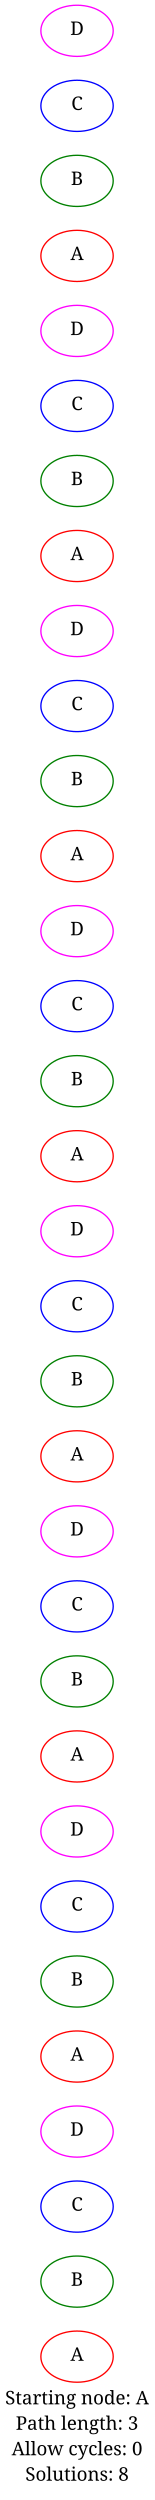
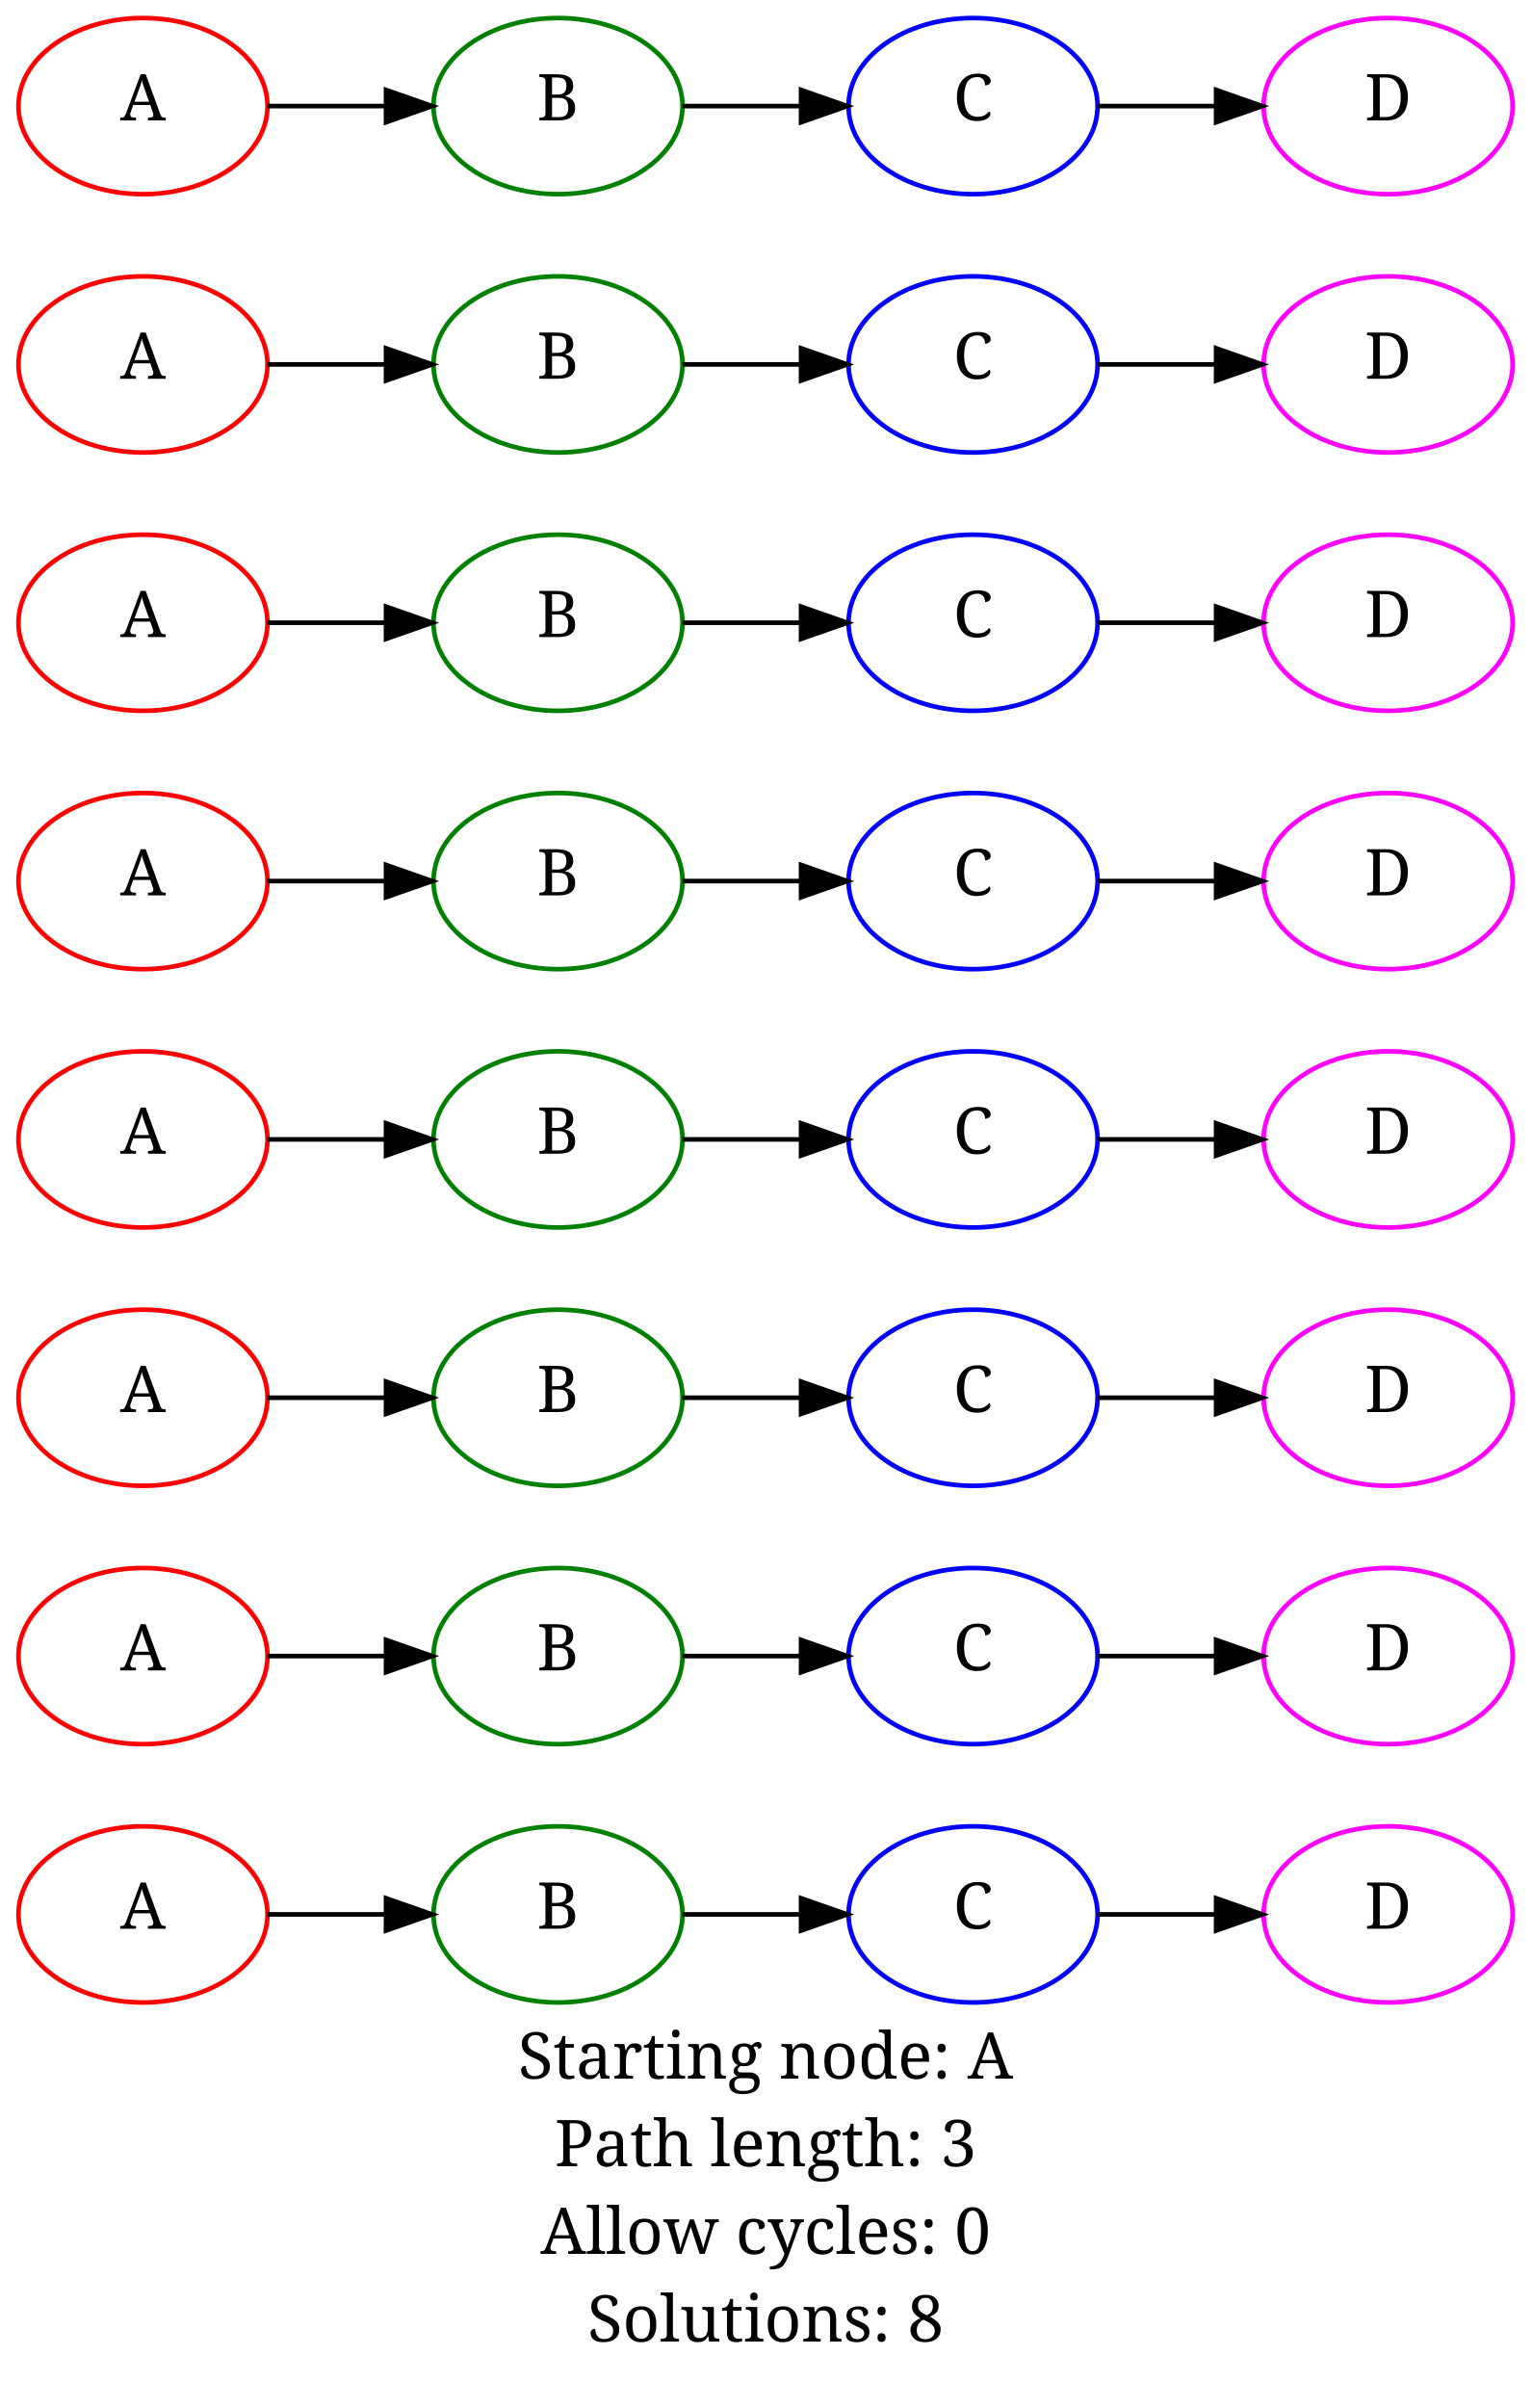
- <svg xmlns="http://www.w3.org/2000/svg" width="115pt" height="1866pt" viewBox="0.00 0.00 115.00 1866.00">
-   <g id="graph1" class="graph" transform="scale(1 1) rotate(0) translate(4 1862)">
-     <polygon fill="white" stroke="white" points="-4,5 -4,-1862 112,-1862 112,5 -4,5" />
-     <text text-anchor="middle" x="53.5" y="-67.4" font-family="Times Roman,serif" font-size="14.00">Starting node: A</text>
-     <text text-anchor="middle" x="53.5" y="-48.4" font-family="Times Roman,serif" font-size="14.00">Path length: 3</text>
-     <text text-anchor="middle" x="53.5" y="-29.4" font-family="Times Roman,serif" font-size="14.00">Allow cycles: 0</text>
-     <text text-anchor="middle" x="53.5" y="-10.4" font-family="Times Roman,serif" font-size="14.00">Solutions: 8</text>
+ <svg xmlns="http://www.w3.org/2000/svg" width="332pt" height="522pt" viewBox="0.00 0.00 332.00 522.00">
+   <g id="graph1" class="graph" transform="scale(1 1) rotate(0) translate(4 518)">
+     <polygon fill="white" stroke="white" points="-4,5 -4,-518 329,-518 329,5 -4,5" />
+     <text text-anchor="middle" x="162" y="-67.4" font-family="Times Roman,serif" font-size="14.00">Starting node: A</text>
+     <text text-anchor="middle" x="162" y="-48.4" font-family="Times Roman,serif" font-size="14.00">Path length: 3</text>
+     <text text-anchor="middle" x="162" y="-29.4" font-family="Times Roman,serif" font-size="14.00">Allow cycles: 0</text>
+     <text text-anchor="middle" x="162" y="-10.4" font-family="Times Roman,serif" font-size="14.00">Solutions: 8</text>
    <g id="node1" class="node">
-       <ellipse fill="none" stroke="red" cx="53.5" cy="-103" rx="27" ry="19.092" />
-       <text text-anchor="middle" x="53.5" y="-99.9" font-family="Times Roman,serif" font-size="14.00">A</text>
+       <ellipse fill="none" stroke="red" cx="27" cy="-103" rx="27" ry="19.092" />
+       <text text-anchor="middle" x="27" y="-99.9" font-family="Times Roman,serif" font-size="14.00">A</text>
    </g>
    <g id="node2" class="node">
-       <ellipse fill="none" stroke="green" cx="53.5" cy="-159" rx="27" ry="19.092" />
-       <text text-anchor="middle" x="53.5" y="-155.9" font-family="Times Roman,serif" font-size="14.00">B</text>
+       <ellipse fill="none" stroke="green" cx="117" cy="-103" rx="27" ry="19.092" />
+       <text text-anchor="middle" x="117" y="-99.9" font-family="Times Roman,serif" font-size="14.00">B</text>
+     </g>
+     <g id="edge2" class="edge">
+       <path fill="none" stroke="black" d="M54.003,-103C62.028,-103 70.966,-103 79.531,-103" />
+       <polygon fill="black" stroke="black" points="79.705,-106.5 89.705,-103 79.705,-99.5 79.705,-106.5" />
    </g>
    <g id="node3" class="node">
-       <ellipse fill="none" stroke="blue" cx="53.5" cy="-215" rx="27" ry="19.092" />
-       <text text-anchor="middle" x="53.5" y="-211.9" font-family="Times Roman,serif" font-size="14.00">C</text>
+       <ellipse fill="none" stroke="blue" cx="207" cy="-103" rx="27" ry="19.092" />
+       <text text-anchor="middle" x="207" y="-99.9" font-family="Times Roman,serif" font-size="14.00">C</text>
+     </g>
+     <g id="edge3" class="edge">
+       <path fill="none" stroke="black" d="M144.003,-103C152.028,-103 160.967,-103 169.531,-103" />
+       <polygon fill="black" stroke="black" points="169.705,-106.5 179.705,-103 169.705,-99.5 169.705,-106.5" />
    </g>
    <g id="node4" class="node">
-       <ellipse fill="none" stroke="magenta" cx="53.5" cy="-271" rx="27" ry="19.092" />
-       <text text-anchor="middle" x="53.5" y="-267.9" font-family="Times Roman,serif" font-size="14.00">D</text>
+       <ellipse fill="none" stroke="magenta" cx="297" cy="-103" rx="27" ry="19.092" />
+       <text text-anchor="middle" x="297" y="-99.9" font-family="Times Roman,serif" font-size="14.00">D</text>
+     </g>
+     <g id="edge4" class="edge">
+       <path fill="none" stroke="black" d="M234.003,-103C242.028,-103 250.967,-103 259.531,-103" />
+       <polygon fill="black" stroke="black" points="259.705,-106.5 269.705,-103 259.705,-99.5 259.705,-106.5" />
    </g>
    <g id="node5" class="node">
-       <ellipse fill="none" stroke="red" cx="53.5" cy="-327" rx="27" ry="19.092" />
-       <text text-anchor="middle" x="53.5" y="-323.9" font-family="Times Roman,serif" font-size="14.00">A</text>
+       <ellipse fill="none" stroke="red" cx="27" cy="-159" rx="27" ry="19.092" />
+       <text text-anchor="middle" x="27" y="-155.9" font-family="Times Roman,serif" font-size="14.00">A</text>
    </g>
    <g id="node6" class="node">
-       <ellipse fill="none" stroke="green" cx="53.5" cy="-383" rx="27" ry="19.092" />
-       <text text-anchor="middle" x="53.5" y="-379.9" font-family="Times Roman,serif" font-size="14.00">B</text>
+       <ellipse fill="none" stroke="green" cx="117" cy="-159" rx="27" ry="19.092" />
+       <text text-anchor="middle" x="117" y="-155.9" font-family="Times Roman,serif" font-size="14.00">B</text>
+     </g>
+     <g id="edge6" class="edge">
+       <path fill="none" stroke="black" d="M54.003,-159C62.028,-159 70.966,-159 79.531,-159" />
+       <polygon fill="black" stroke="black" points="79.705,-162.5 89.705,-159 79.705,-155.5 79.705,-162.5" />
    </g>
    <g id="node7" class="node">
-       <ellipse fill="none" stroke="blue" cx="53.5" cy="-439" rx="27" ry="19.092" />
-       <text text-anchor="middle" x="53.5" y="-435.9" font-family="Times Roman,serif" font-size="14.00">C</text>
+       <ellipse fill="none" stroke="blue" cx="207" cy="-159" rx="27" ry="19.092" />
+       <text text-anchor="middle" x="207" y="-155.9" font-family="Times Roman,serif" font-size="14.00">C</text>
+     </g>
+     <g id="edge7" class="edge">
+       <path fill="none" stroke="black" d="M144.003,-159C152.028,-159 160.967,-159 169.531,-159" />
+       <polygon fill="black" stroke="black" points="169.705,-162.5 179.705,-159 169.705,-155.5 169.705,-162.5" />
    </g>
    <g id="node8" class="node">
-       <ellipse fill="none" stroke="magenta" cx="53.5" cy="-495" rx="27" ry="19.092" />
-       <text text-anchor="middle" x="53.5" y="-491.9" font-family="Times Roman,serif" font-size="14.00">D</text>
+       <ellipse fill="none" stroke="magenta" cx="297" cy="-159" rx="27" ry="19.092" />
+       <text text-anchor="middle" x="297" y="-155.9" font-family="Times Roman,serif" font-size="14.00">D</text>
+     </g>
+     <g id="edge8" class="edge">
+       <path fill="none" stroke="black" d="M234.003,-159C242.028,-159 250.967,-159 259.531,-159" />
+       <polygon fill="black" stroke="black" points="259.705,-162.5 269.705,-159 259.705,-155.5 259.705,-162.5" />
    </g>
    <g id="node9" class="node">
-       <ellipse fill="none" stroke="red" cx="53.5" cy="-551" rx="27" ry="19.092" />
-       <text text-anchor="middle" x="53.5" y="-547.9" font-family="Times Roman,serif" font-size="14.00">A</text>
+       <ellipse fill="none" stroke="red" cx="27" cy="-215" rx="27" ry="19.092" />
+       <text text-anchor="middle" x="27" y="-211.9" font-family="Times Roman,serif" font-size="14.00">A</text>
    </g>
    <g id="node10" class="node">
-       <ellipse fill="none" stroke="green" cx="53.5" cy="-607" rx="27" ry="19.092" />
-       <text text-anchor="middle" x="53.5" y="-603.9" font-family="Times Roman,serif" font-size="14.00">B</text>
+       <ellipse fill="none" stroke="green" cx="117" cy="-215" rx="27" ry="19.092" />
+       <text text-anchor="middle" x="117" y="-211.9" font-family="Times Roman,serif" font-size="14.00">B</text>
+     </g>
+     <g id="edge10" class="edge">
+       <path fill="none" stroke="black" d="M54.003,-215C62.028,-215 70.966,-215 79.531,-215" />
+       <polygon fill="black" stroke="black" points="79.705,-218.5 89.705,-215 79.705,-211.5 79.705,-218.5" />
    </g>
    <g id="node11" class="node">
-       <ellipse fill="none" stroke="blue" cx="53.5" cy="-663" rx="27" ry="19.092" />
-       <text text-anchor="middle" x="53.5" y="-659.9" font-family="Times Roman,serif" font-size="14.00">C</text>
+       <ellipse fill="none" stroke="blue" cx="207" cy="-215" rx="27" ry="19.092" />
+       <text text-anchor="middle" x="207" y="-211.9" font-family="Times Roman,serif" font-size="14.00">C</text>
+     </g>
+     <g id="edge11" class="edge">
+       <path fill="none" stroke="black" d="M144.003,-215C152.028,-215 160.967,-215 169.531,-215" />
+       <polygon fill="black" stroke="black" points="169.705,-218.5 179.705,-215 169.705,-211.5 169.705,-218.5" />
    </g>
    <g id="node12" class="node">
-       <ellipse fill="none" stroke="magenta" cx="53.5" cy="-719" rx="27" ry="19.092" />
-       <text text-anchor="middle" x="53.5" y="-715.9" font-family="Times Roman,serif" font-size="14.00">D</text>
+       <ellipse fill="none" stroke="magenta" cx="297" cy="-215" rx="27" ry="19.092" />
+       <text text-anchor="middle" x="297" y="-211.9" font-family="Times Roman,serif" font-size="14.00">D</text>
+     </g>
+     <g id="edge12" class="edge">
+       <path fill="none" stroke="black" d="M234.003,-215C242.028,-215 250.967,-215 259.531,-215" />
+       <polygon fill="black" stroke="black" points="259.705,-218.5 269.705,-215 259.705,-211.5 259.705,-218.5" />
    </g>
    <g id="node13" class="node">
-       <ellipse fill="none" stroke="red" cx="53.5" cy="-775" rx="27" ry="19.092" />
-       <text text-anchor="middle" x="53.5" y="-771.9" font-family="Times Roman,serif" font-size="14.00">A</text>
+       <ellipse fill="none" stroke="red" cx="27" cy="-271" rx="27" ry="19.092" />
+       <text text-anchor="middle" x="27" y="-267.9" font-family="Times Roman,serif" font-size="14.00">A</text>
    </g>
    <g id="node14" class="node">
-       <ellipse fill="none" stroke="green" cx="53.5" cy="-831" rx="27" ry="19.092" />
-       <text text-anchor="middle" x="53.5" y="-827.9" font-family="Times Roman,serif" font-size="14.00">B</text>
+       <ellipse fill="none" stroke="green" cx="117" cy="-271" rx="27" ry="19.092" />
+       <text text-anchor="middle" x="117" y="-267.9" font-family="Times Roman,serif" font-size="14.00">B</text>
+     </g>
+     <g id="edge14" class="edge">
+       <path fill="none" stroke="black" d="M54.003,-271C62.028,-271 70.966,-271 79.531,-271" />
+       <polygon fill="black" stroke="black" points="79.705,-274.5 89.705,-271 79.705,-267.5 79.705,-274.5" />
    </g>
    <g id="node15" class="node">
-       <ellipse fill="none" stroke="blue" cx="53.5" cy="-887" rx="27" ry="19.092" />
-       <text text-anchor="middle" x="53.5" y="-883.9" font-family="Times Roman,serif" font-size="14.00">C</text>
+       <ellipse fill="none" stroke="blue" cx="207" cy="-271" rx="27" ry="19.092" />
+       <text text-anchor="middle" x="207" y="-267.9" font-family="Times Roman,serif" font-size="14.00">C</text>
+     </g>
+     <g id="edge15" class="edge">
+       <path fill="none" stroke="black" d="M144.003,-271C152.028,-271 160.967,-271 169.531,-271" />
+       <polygon fill="black" stroke="black" points="169.705,-274.5 179.705,-271 169.705,-267.5 169.705,-274.5" />
    </g>
    <g id="node16" class="node">
-       <ellipse fill="none" stroke="magenta" cx="53.5" cy="-943" rx="27" ry="19.092" />
-       <text text-anchor="middle" x="53.5" y="-939.9" font-family="Times Roman,serif" font-size="14.00">D</text>
+       <ellipse fill="none" stroke="magenta" cx="297" cy="-271" rx="27" ry="19.092" />
+       <text text-anchor="middle" x="297" y="-267.9" font-family="Times Roman,serif" font-size="14.00">D</text>
+     </g>
+     <g id="edge16" class="edge">
+       <path fill="none" stroke="black" d="M234.003,-271C242.028,-271 250.967,-271 259.531,-271" />
+       <polygon fill="black" stroke="black" points="259.705,-274.5 269.705,-271 259.705,-267.5 259.705,-274.5" />
    </g>
    <g id="node17" class="node">
-       <ellipse fill="none" stroke="red" cx="53.5" cy="-999" rx="27" ry="19.092" />
-       <text text-anchor="middle" x="53.5" y="-995.9" font-family="Times Roman,serif" font-size="14.00">A</text>
+       <ellipse fill="none" stroke="red" cx="27" cy="-327" rx="27" ry="19.092" />
+       <text text-anchor="middle" x="27" y="-323.9" font-family="Times Roman,serif" font-size="14.00">A</text>
    </g>
    <g id="node18" class="node">
-       <ellipse fill="none" stroke="green" cx="53.5" cy="-1055" rx="27" ry="19.092" />
-       <text text-anchor="middle" x="53.5" y="-1051.9" font-family="Times Roman,serif" font-size="14.00">B</text>
+       <ellipse fill="none" stroke="green" cx="117" cy="-327" rx="27" ry="19.092" />
+       <text text-anchor="middle" x="117" y="-323.9" font-family="Times Roman,serif" font-size="14.00">B</text>
+     </g>
+     <g id="edge18" class="edge">
+       <path fill="none" stroke="black" d="M54.003,-327C62.028,-327 70.966,-327 79.531,-327" />
+       <polygon fill="black" stroke="black" points="79.705,-330.5 89.705,-327 79.705,-323.5 79.705,-330.5" />
    </g>
    <g id="node19" class="node">
-       <ellipse fill="none" stroke="blue" cx="53.5" cy="-1111" rx="27" ry="19.092" />
-       <text text-anchor="middle" x="53.5" y="-1107.9" font-family="Times Roman,serif" font-size="14.00">C</text>
+       <ellipse fill="none" stroke="blue" cx="207" cy="-327" rx="27" ry="19.092" />
+       <text text-anchor="middle" x="207" y="-323.9" font-family="Times Roman,serif" font-size="14.00">C</text>
+     </g>
+     <g id="edge19" class="edge">
+       <path fill="none" stroke="black" d="M144.003,-327C152.028,-327 160.967,-327 169.531,-327" />
+       <polygon fill="black" stroke="black" points="169.705,-330.5 179.705,-327 169.705,-323.5 169.705,-330.5" />
    </g>
    <g id="node20" class="node">
-       <ellipse fill="none" stroke="magenta" cx="53.5" cy="-1167" rx="27" ry="19.092" />
-       <text text-anchor="middle" x="53.5" y="-1163.9" font-family="Times Roman,serif" font-size="14.00">D</text>
+       <ellipse fill="none" stroke="magenta" cx="297" cy="-327" rx="27" ry="19.092" />
+       <text text-anchor="middle" x="297" y="-323.9" font-family="Times Roman,serif" font-size="14.00">D</text>
+     </g>
+     <g id="edge20" class="edge">
+       <path fill="none" stroke="black" d="M234.003,-327C242.028,-327 250.967,-327 259.531,-327" />
+       <polygon fill="black" stroke="black" points="259.705,-330.5 269.705,-327 259.705,-323.5 259.705,-330.5" />
    </g>
    <g id="node21" class="node">
-       <ellipse fill="none" stroke="red" cx="53.5" cy="-1223" rx="27" ry="19.092" />
-       <text text-anchor="middle" x="53.5" y="-1219.9" font-family="Times Roman,serif" font-size="14.00">A</text>
+       <ellipse fill="none" stroke="red" cx="27" cy="-383" rx="27" ry="19.092" />
+       <text text-anchor="middle" x="27" y="-379.9" font-family="Times Roman,serif" font-size="14.00">A</text>
    </g>
    <g id="node22" class="node">
-       <ellipse fill="none" stroke="green" cx="53.5" cy="-1279" rx="27" ry="19.092" />
-       <text text-anchor="middle" x="53.5" y="-1275.9" font-family="Times Roman,serif" font-size="14.00">B</text>
+       <ellipse fill="none" stroke="green" cx="117" cy="-383" rx="27" ry="19.092" />
+       <text text-anchor="middle" x="117" y="-379.9" font-family="Times Roman,serif" font-size="14.00">B</text>
+     </g>
+     <g id="edge22" class="edge">
+       <path fill="none" stroke="black" d="M54.003,-383C62.028,-383 70.966,-383 79.531,-383" />
+       <polygon fill="black" stroke="black" points="79.705,-386.5 89.705,-383 79.705,-379.5 79.705,-386.5" />
    </g>
    <g id="node23" class="node">
-       <ellipse fill="none" stroke="blue" cx="53.5" cy="-1335" rx="27" ry="19.092" />
-       <text text-anchor="middle" x="53.5" y="-1331.9" font-family="Times Roman,serif" font-size="14.00">C</text>
+       <ellipse fill="none" stroke="blue" cx="207" cy="-383" rx="27" ry="19.092" />
+       <text text-anchor="middle" x="207" y="-379.9" font-family="Times Roman,serif" font-size="14.00">C</text>
+     </g>
+     <g id="edge23" class="edge">
+       <path fill="none" stroke="black" d="M144.003,-383C152.028,-383 160.967,-383 169.531,-383" />
+       <polygon fill="black" stroke="black" points="169.705,-386.5 179.705,-383 169.705,-379.5 169.705,-386.5" />
    </g>
    <g id="node24" class="node">
-       <ellipse fill="none" stroke="magenta" cx="53.5" cy="-1391" rx="27" ry="19.092" />
-       <text text-anchor="middle" x="53.5" y="-1387.9" font-family="Times Roman,serif" font-size="14.00">D</text>
+       <ellipse fill="none" stroke="magenta" cx="297" cy="-383" rx="27" ry="19.092" />
+       <text text-anchor="middle" x="297" y="-379.9" font-family="Times Roman,serif" font-size="14.00">D</text>
+     </g>
+     <g id="edge24" class="edge">
+       <path fill="none" stroke="black" d="M234.003,-383C242.028,-383 250.967,-383 259.531,-383" />
+       <polygon fill="black" stroke="black" points="259.705,-386.5 269.705,-383 259.705,-379.5 259.705,-386.5" />
    </g>
    <g id="node25" class="node">
-       <ellipse fill="none" stroke="red" cx="53.5" cy="-1447" rx="27" ry="19.092" />
-       <text text-anchor="middle" x="53.5" y="-1443.9" font-family="Times Roman,serif" font-size="14.00">A</text>
+       <ellipse fill="none" stroke="red" cx="27" cy="-439" rx="27" ry="19.092" />
+       <text text-anchor="middle" x="27" y="-435.9" font-family="Times Roman,serif" font-size="14.00">A</text>
    </g>
    <g id="node26" class="node">
-       <ellipse fill="none" stroke="green" cx="53.5" cy="-1503" rx="27" ry="19.092" />
-       <text text-anchor="middle" x="53.5" y="-1499.9" font-family="Times Roman,serif" font-size="14.00">B</text>
+       <ellipse fill="none" stroke="green" cx="117" cy="-439" rx="27" ry="19.092" />
+       <text text-anchor="middle" x="117" y="-435.9" font-family="Times Roman,serif" font-size="14.00">B</text>
+     </g>
+     <g id="edge26" class="edge">
+       <path fill="none" stroke="black" d="M54.003,-439C62.028,-439 70.966,-439 79.531,-439" />
+       <polygon fill="black" stroke="black" points="79.705,-442.5 89.705,-439 79.705,-435.5 79.705,-442.5" />
    </g>
    <g id="node27" class="node">
-       <ellipse fill="none" stroke="blue" cx="53.5" cy="-1559" rx="27" ry="19.092" />
-       <text text-anchor="middle" x="53.5" y="-1555.9" font-family="Times Roman,serif" font-size="14.00">C</text>
+       <ellipse fill="none" stroke="blue" cx="207" cy="-439" rx="27" ry="19.092" />
+       <text text-anchor="middle" x="207" y="-435.9" font-family="Times Roman,serif" font-size="14.00">C</text>
+     </g>
+     <g id="edge27" class="edge">
+       <path fill="none" stroke="black" d="M144.003,-439C152.028,-439 160.967,-439 169.531,-439" />
+       <polygon fill="black" stroke="black" points="169.705,-442.5 179.705,-439 169.705,-435.5 169.705,-442.5" />
    </g>
    <g id="node28" class="node">
-       <ellipse fill="none" stroke="magenta" cx="53.5" cy="-1615" rx="27" ry="19.092" />
-       <text text-anchor="middle" x="53.5" y="-1611.9" font-family="Times Roman,serif" font-size="14.00">D</text>
+       <ellipse fill="none" stroke="magenta" cx="297" cy="-439" rx="27" ry="19.092" />
+       <text text-anchor="middle" x="297" y="-435.9" font-family="Times Roman,serif" font-size="14.00">D</text>
+     </g>
+     <g id="edge28" class="edge">
+       <path fill="none" stroke="black" d="M234.003,-439C242.028,-439 250.967,-439 259.531,-439" />
+       <polygon fill="black" stroke="black" points="259.705,-442.5 269.705,-439 259.705,-435.5 259.705,-442.5" />
    </g>
    <g id="node29" class="node">
-       <ellipse fill="none" stroke="red" cx="53.5" cy="-1671" rx="27" ry="19.092" />
-       <text text-anchor="middle" x="53.5" y="-1667.9" font-family="Times Roman,serif" font-size="14.00">A</text>
+       <ellipse fill="none" stroke="red" cx="27" cy="-495" rx="27" ry="19.092" />
+       <text text-anchor="middle" x="27" y="-491.9" font-family="Times Roman,serif" font-size="14.00">A</text>
    </g>
    <g id="node30" class="node">
-       <ellipse fill="none" stroke="green" cx="53.5" cy="-1727" rx="27" ry="19.092" />
-       <text text-anchor="middle" x="53.5" y="-1723.9" font-family="Times Roman,serif" font-size="14.00">B</text>
+       <ellipse fill="none" stroke="green" cx="117" cy="-495" rx="27" ry="19.092" />
+       <text text-anchor="middle" x="117" y="-491.9" font-family="Times Roman,serif" font-size="14.00">B</text>
+     </g>
+     <g id="edge30" class="edge">
+       <path fill="none" stroke="black" d="M54.003,-495C62.028,-495 70.966,-495 79.531,-495" />
+       <polygon fill="black" stroke="black" points="79.705,-498.5 89.705,-495 79.705,-491.5 79.705,-498.5" />
    </g>
    <g id="node31" class="node">
-       <ellipse fill="none" stroke="blue" cx="53.5" cy="-1783" rx="27" ry="19.092" />
-       <text text-anchor="middle" x="53.5" y="-1779.9" font-family="Times Roman,serif" font-size="14.00">C</text>
+       <ellipse fill="none" stroke="blue" cx="207" cy="-495" rx="27" ry="19.092" />
+       <text text-anchor="middle" x="207" y="-491.9" font-family="Times Roman,serif" font-size="14.00">C</text>
+     </g>
+     <g id="edge31" class="edge">
+       <path fill="none" stroke="black" d="M144.003,-495C152.028,-495 160.967,-495 169.531,-495" />
+       <polygon fill="black" stroke="black" points="169.705,-498.5 179.705,-495 169.705,-491.5 169.705,-498.5" />
    </g>
    <g id="node32" class="node">
-       <ellipse fill="none" stroke="magenta" cx="53.5" cy="-1839" rx="27" ry="19.092" />
-       <text text-anchor="middle" x="53.5" y="-1835.9" font-family="Times Roman,serif" font-size="14.00">D</text>
+       <ellipse fill="none" stroke="magenta" cx="297" cy="-495" rx="27" ry="19.092" />
+       <text text-anchor="middle" x="297" y="-491.9" font-family="Times Roman,serif" font-size="14.00">D</text>
+     </g>
+     <g id="edge32" class="edge">
+       <path fill="none" stroke="black" d="M234.003,-495C242.028,-495 250.967,-495 259.531,-495" />
+       <polygon fill="black" stroke="black" points="259.705,-498.5 269.705,-495 259.705,-491.5 259.705,-498.5" />
    </g>
  </g>
</svg>
